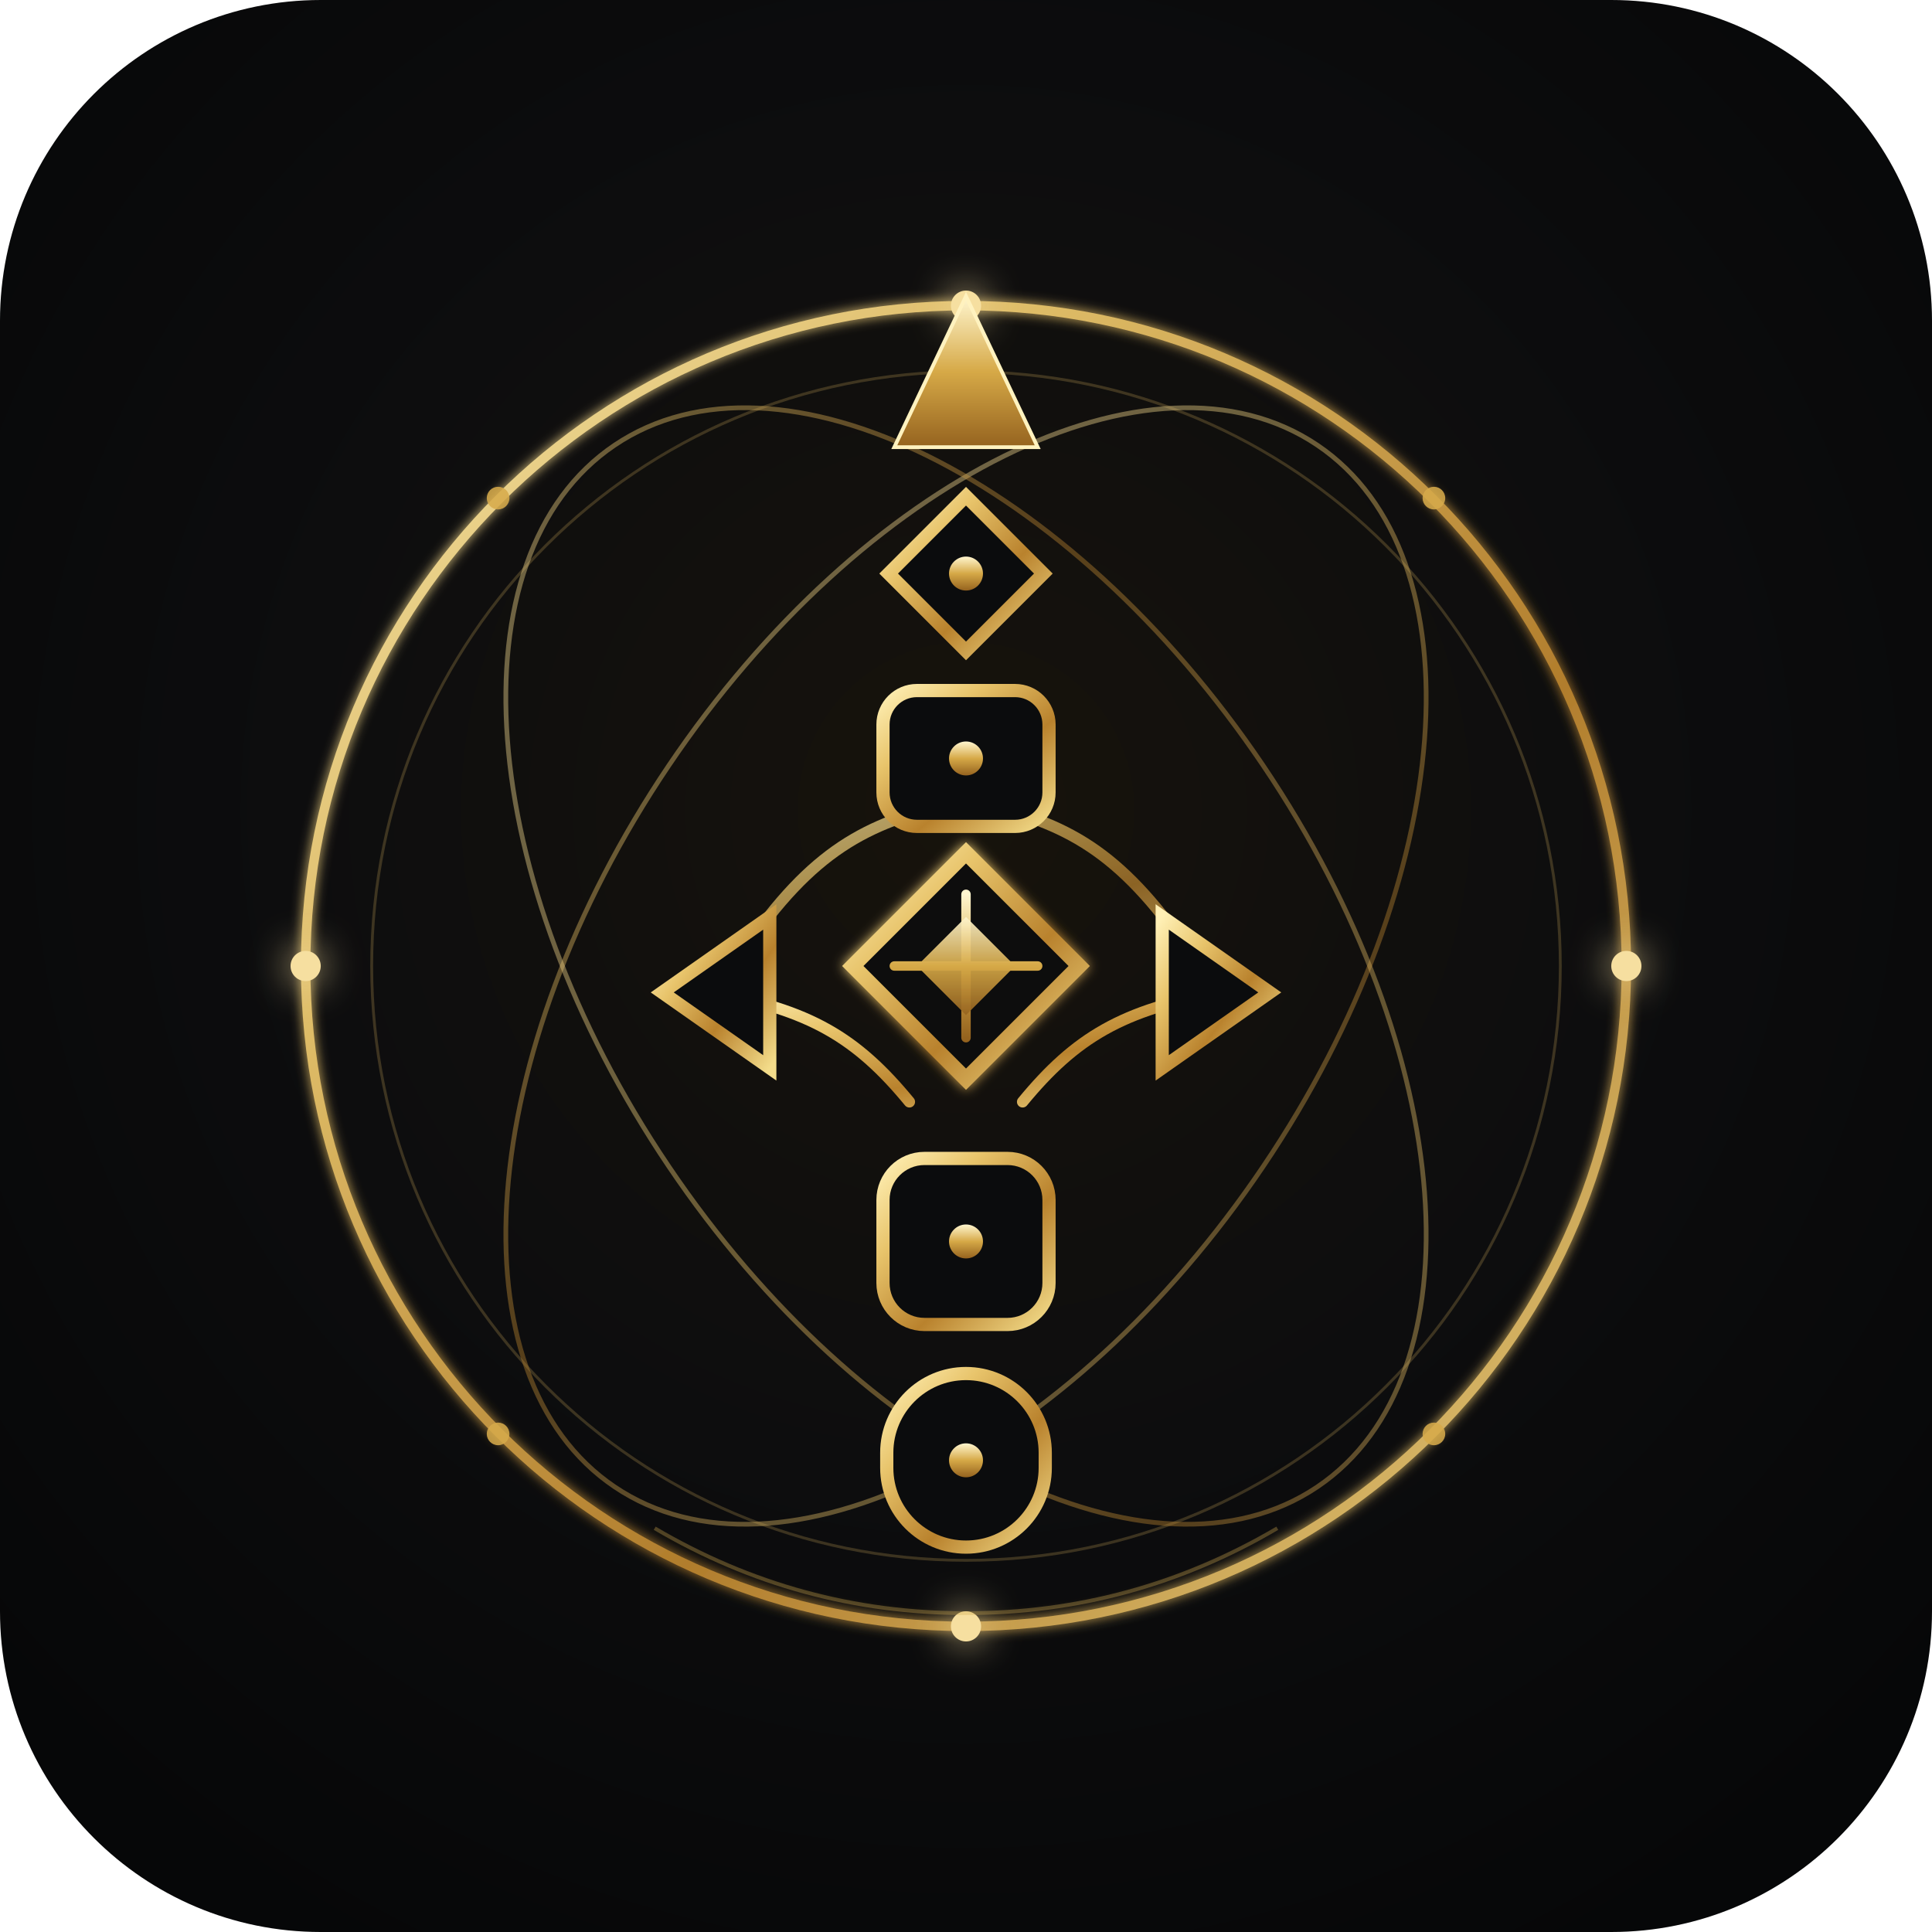
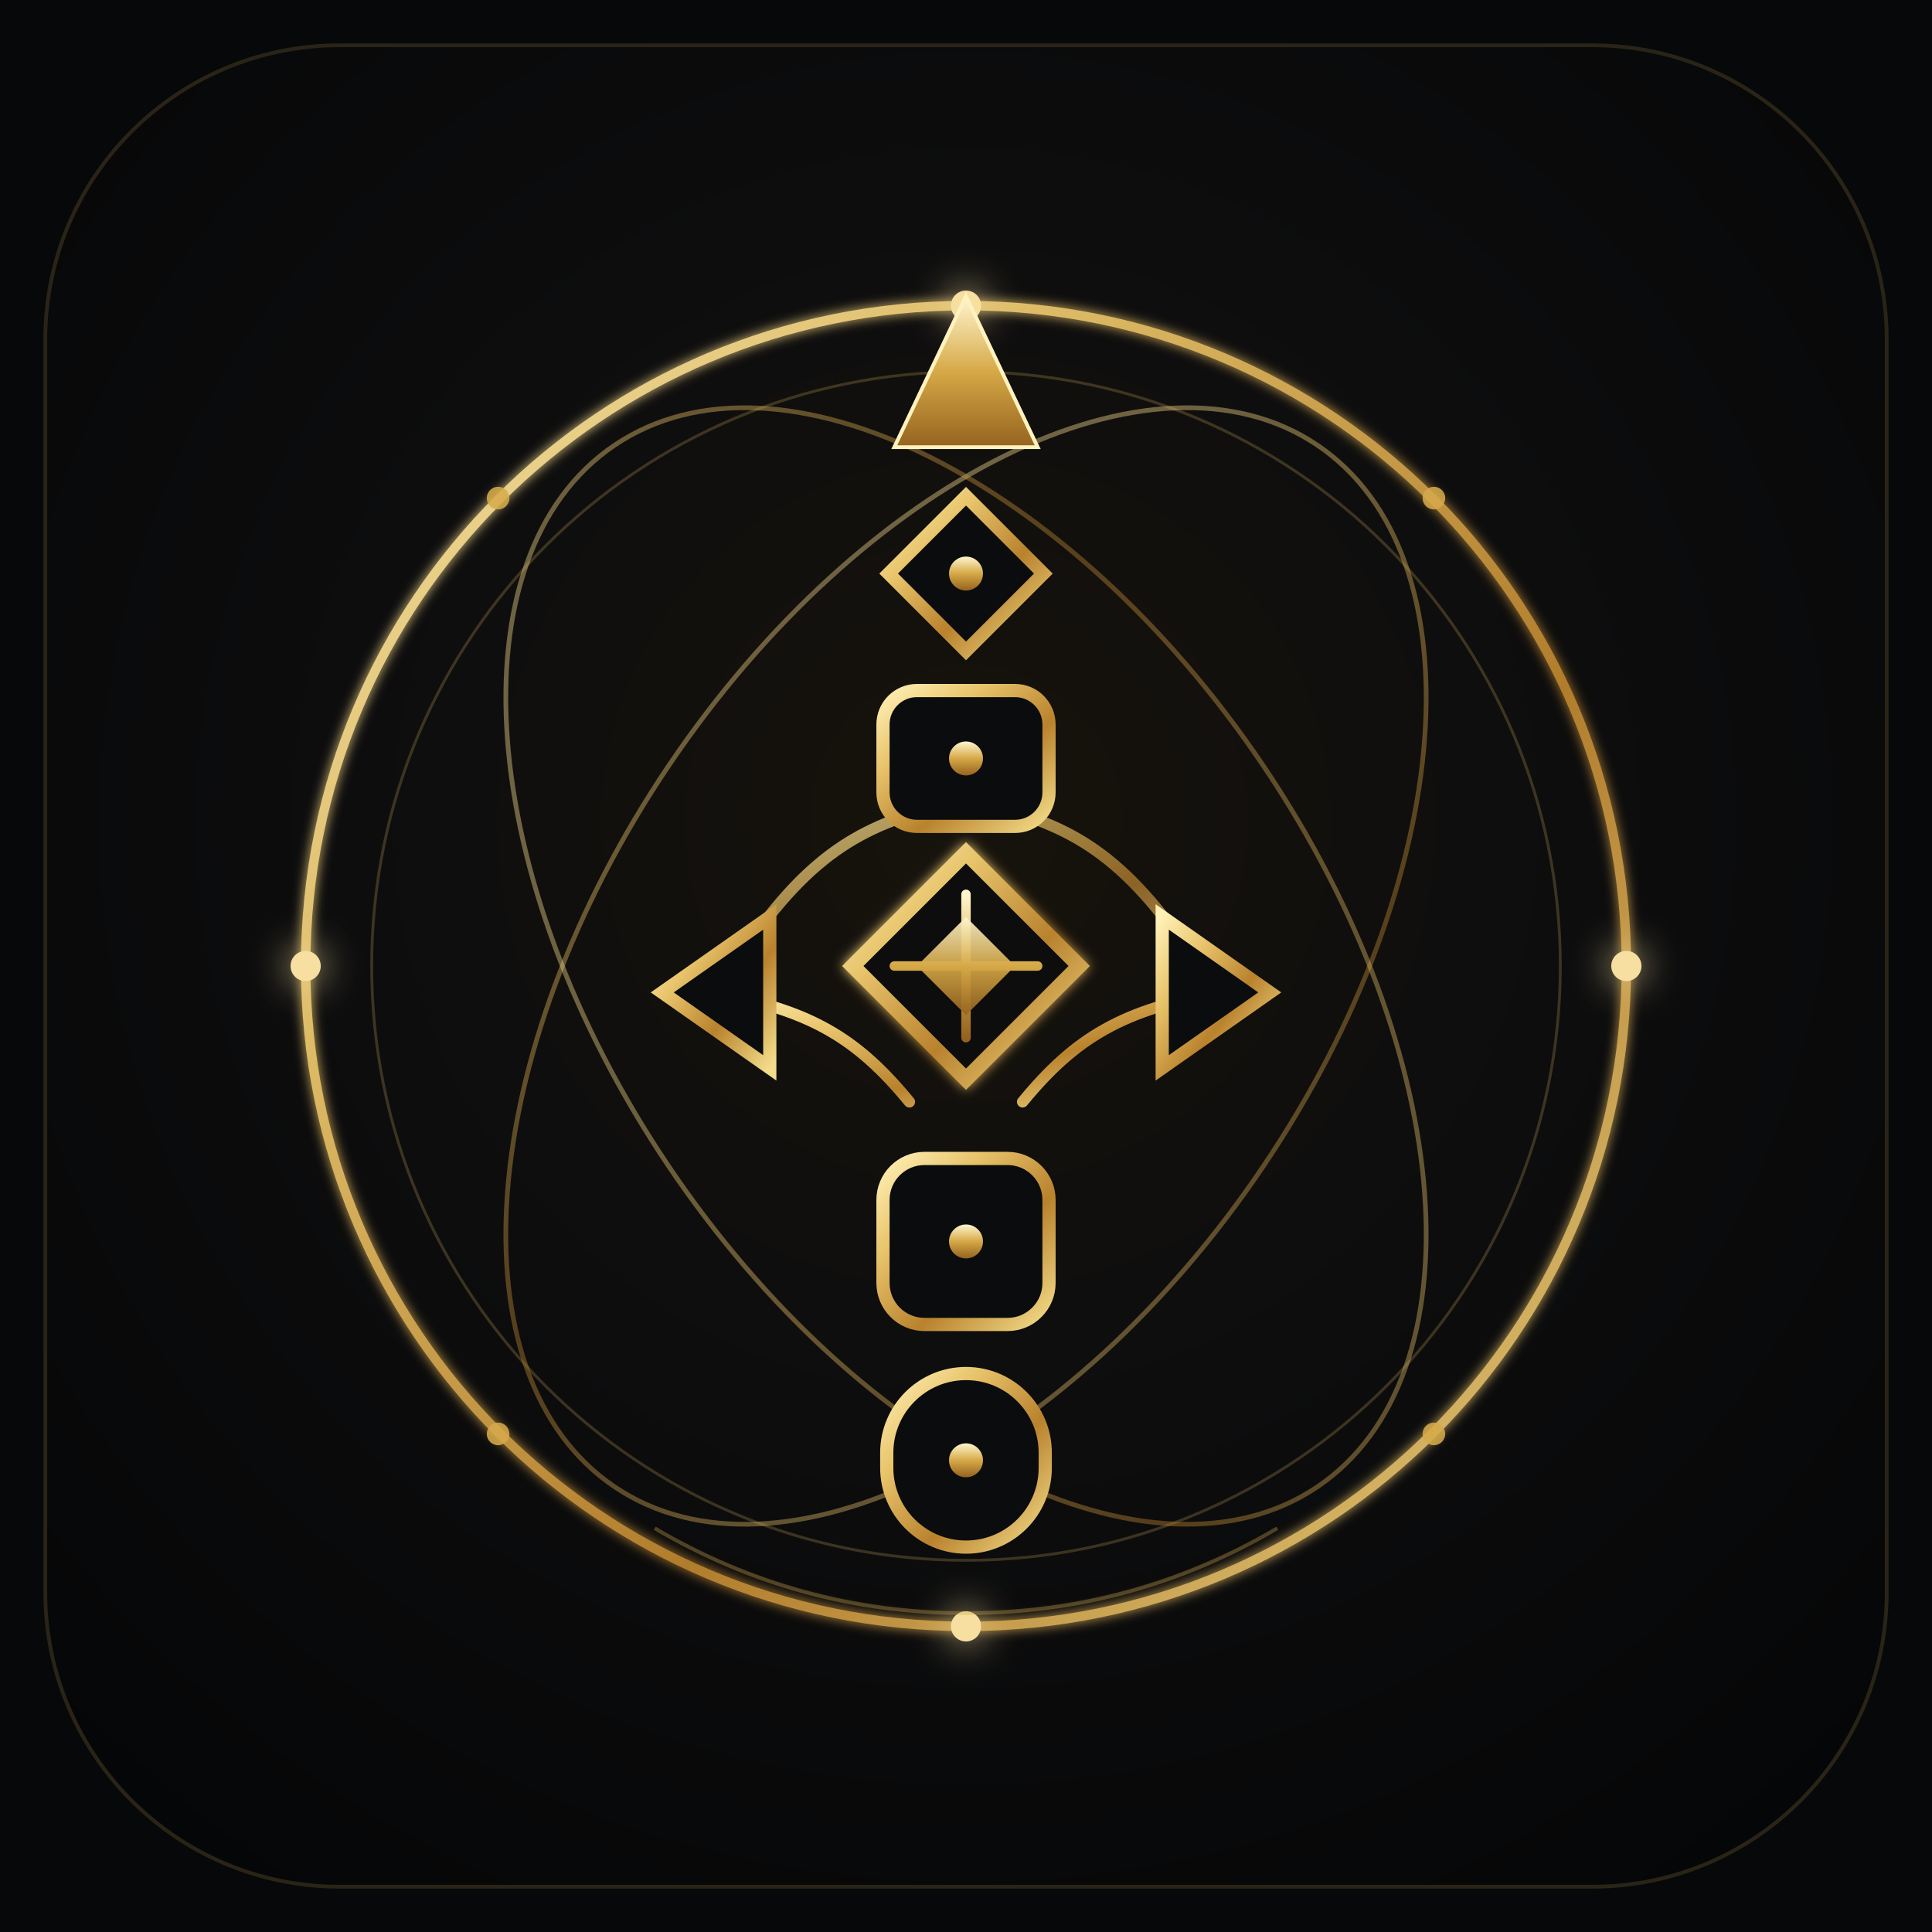
<svg xmlns="http://www.w3.org/2000/svg" width="1024" height="1024" viewBox="0 0 1024 1024" role="img" aria-labelledby="title desc">
  <defs>
    <radialGradient id="bg" cx="50%" cy="42%" r="72%">
      <stop offset="0" stop-color="#17130c" />
      <stop offset=".48" stop-color="#0d0d0e" />
      <stop offset="1" stop-color="#050607" />
    </radialGradient>
    <linearGradient id="gold" x1="0" y1="0" x2="1" y2="1">
      <stop offset="0" stop-color="#fff0b5" />
      <stop offset=".28" stop-color="#e8c46b" />
      <stop offset=".62" stop-color="#b9822d" />
      <stop offset="1" stop-color="#f3dc8a" />
    </linearGradient>
    <linearGradient id="gold2" x1=".5" y1="0" x2=".5" y2="1">
      <stop offset="0" stop-color="#fff6cf" />
      <stop offset=".5" stop-color="#d6a947" />
      <stop offset="1" stop-color="#95631f" />
    </linearGradient>
    <filter id="glow" x="-70%" y="-70%" width="240%" height="240%">
      <feGaussianBlur stdDeviation="10" result="b" />
      <feMerge>
        <feMergeNode in="b" />
        <feMergeNode in="SourceGraphic" />
      </feMerge>
    </filter>
    <filter id="soft" x="-50%" y="-50%" width="200%" height="200%">
      <feGaussianBlur stdDeviation="3" result="b" />
      <feMerge>
        <feMergeNode in="b" />
        <feMergeNode in="SourceGraphic" />
      </feMerge>
    </filter>
  </defs>
-   <rect width="1024" height="1024" rx="170" fill="url(#bg)" />
+   <rect width="1024" height="1024" fill="#070809" />
+   <rect x="24" y="24" width="976" height="976" rx="156" fill="url(#bg)" stroke="#2a2417" stroke-width="2" />
  <circle cx="512" cy="512" r="350" fill="none" stroke="url(#gold)" stroke-width="5" opacity=".95" filter="url(#soft)" />
  <circle cx="512" cy="512" r="315" fill="none" stroke="#d6b05a" stroke-width="1.5" opacity=".24" />
  <ellipse cx="512" cy="512" rx="190" ry="333" fill="none" stroke="url(#gold)" stroke-width="2.5" opacity=".42" transform="rotate(34 512 512)" />
  <ellipse cx="512" cy="512" rx="190" ry="333" fill="none" stroke="url(#gold)" stroke-width="2.5" opacity=".42" transform="rotate(-34 512 512)" />
  <g fill="#f6dfa0" filter="url(#glow)">
    <circle cx="512" cy="162" r="8" />
    <circle cx="862" cy="512" r="8" />
    <circle cx="512" cy="862" r="8" />
    <circle cx="162" cy="512" r="8" />
  </g>
  <g fill="#d7aa4a" opacity=".86">
    <circle cx="264" cy="264" r="6" />
    <circle cx="760" cy="264" r="6" />
    <circle cx="760" cy="760" r="6" />
    <circle cx="264" cy="760" r="6" />
  </g>
  <path d="M512 157 474 237h76z" fill="url(#gold2)" stroke="#fff2bf" stroke-width="2" />
  <g stroke="url(#gold)" stroke-width="6" stroke-linecap="round" stroke-linejoin="round" fill="none">
    <path d="M512 236v58M512 328v44M512 438v42M512 548v66M512 674v54" />
    <path d="M377 526c52 9 77 24 105 58M647 526c-52 9-77 24-105 58" />
    <path d="M380 526c39-64 67-84 108-96M644 526c-39-64-67-84-108-96" opacity=".72" />
  </g>
  <polygon points="512,263 553,304 512,345 471,304" fill="#0b0c0d" stroke="url(#gold)" stroke-width="7" />
  <rect x="468" y="366" width="88" height="72" rx="18" fill="#0b0c0d" stroke="url(#gold)" stroke-width="7" />
  <polygon points="512,452 572,512 512,572 452,512" fill="#0b0c0d" stroke="url(#gold)" stroke-width="8" filter="url(#soft)" />
  <path d="M512 474v76M474 512h76" stroke="url(#gold2)" stroke-width="5" stroke-linecap="round" />
  <path d="M512 486l26 26-26 26-26-26z" fill="url(#gold2)" opacity=".92" />
  <polygon points="351,526 408,486 408,566" fill="#0b0c0d" stroke="url(#gold)" stroke-width="7" />
  <polygon points="673,526 616,486 616,566" fill="#0b0c0d" stroke="url(#gold)" stroke-width="7" />
  <rect x="468" y="614" width="88" height="88" rx="22" fill="#0b0c0d" stroke="url(#gold)" stroke-width="7" />
  <rect x="470" y="728" width="84" height="92" rx="42" fill="#0b0c0d" stroke="url(#gold)" stroke-width="7" />
  <g fill="url(#gold2)">
    <circle cx="512" cy="304" r="9" />
    <circle cx="512" cy="402" r="9" />
    <circle cx="512" cy="658" r="9" />
    <circle cx="512" cy="774" r="9" />
  </g>
  <path d="M347 810c51 30 106 45 165 45s114-15 165-45" fill="none" stroke="#d1a94f" stroke-width="2" opacity=".34" />
</svg>
